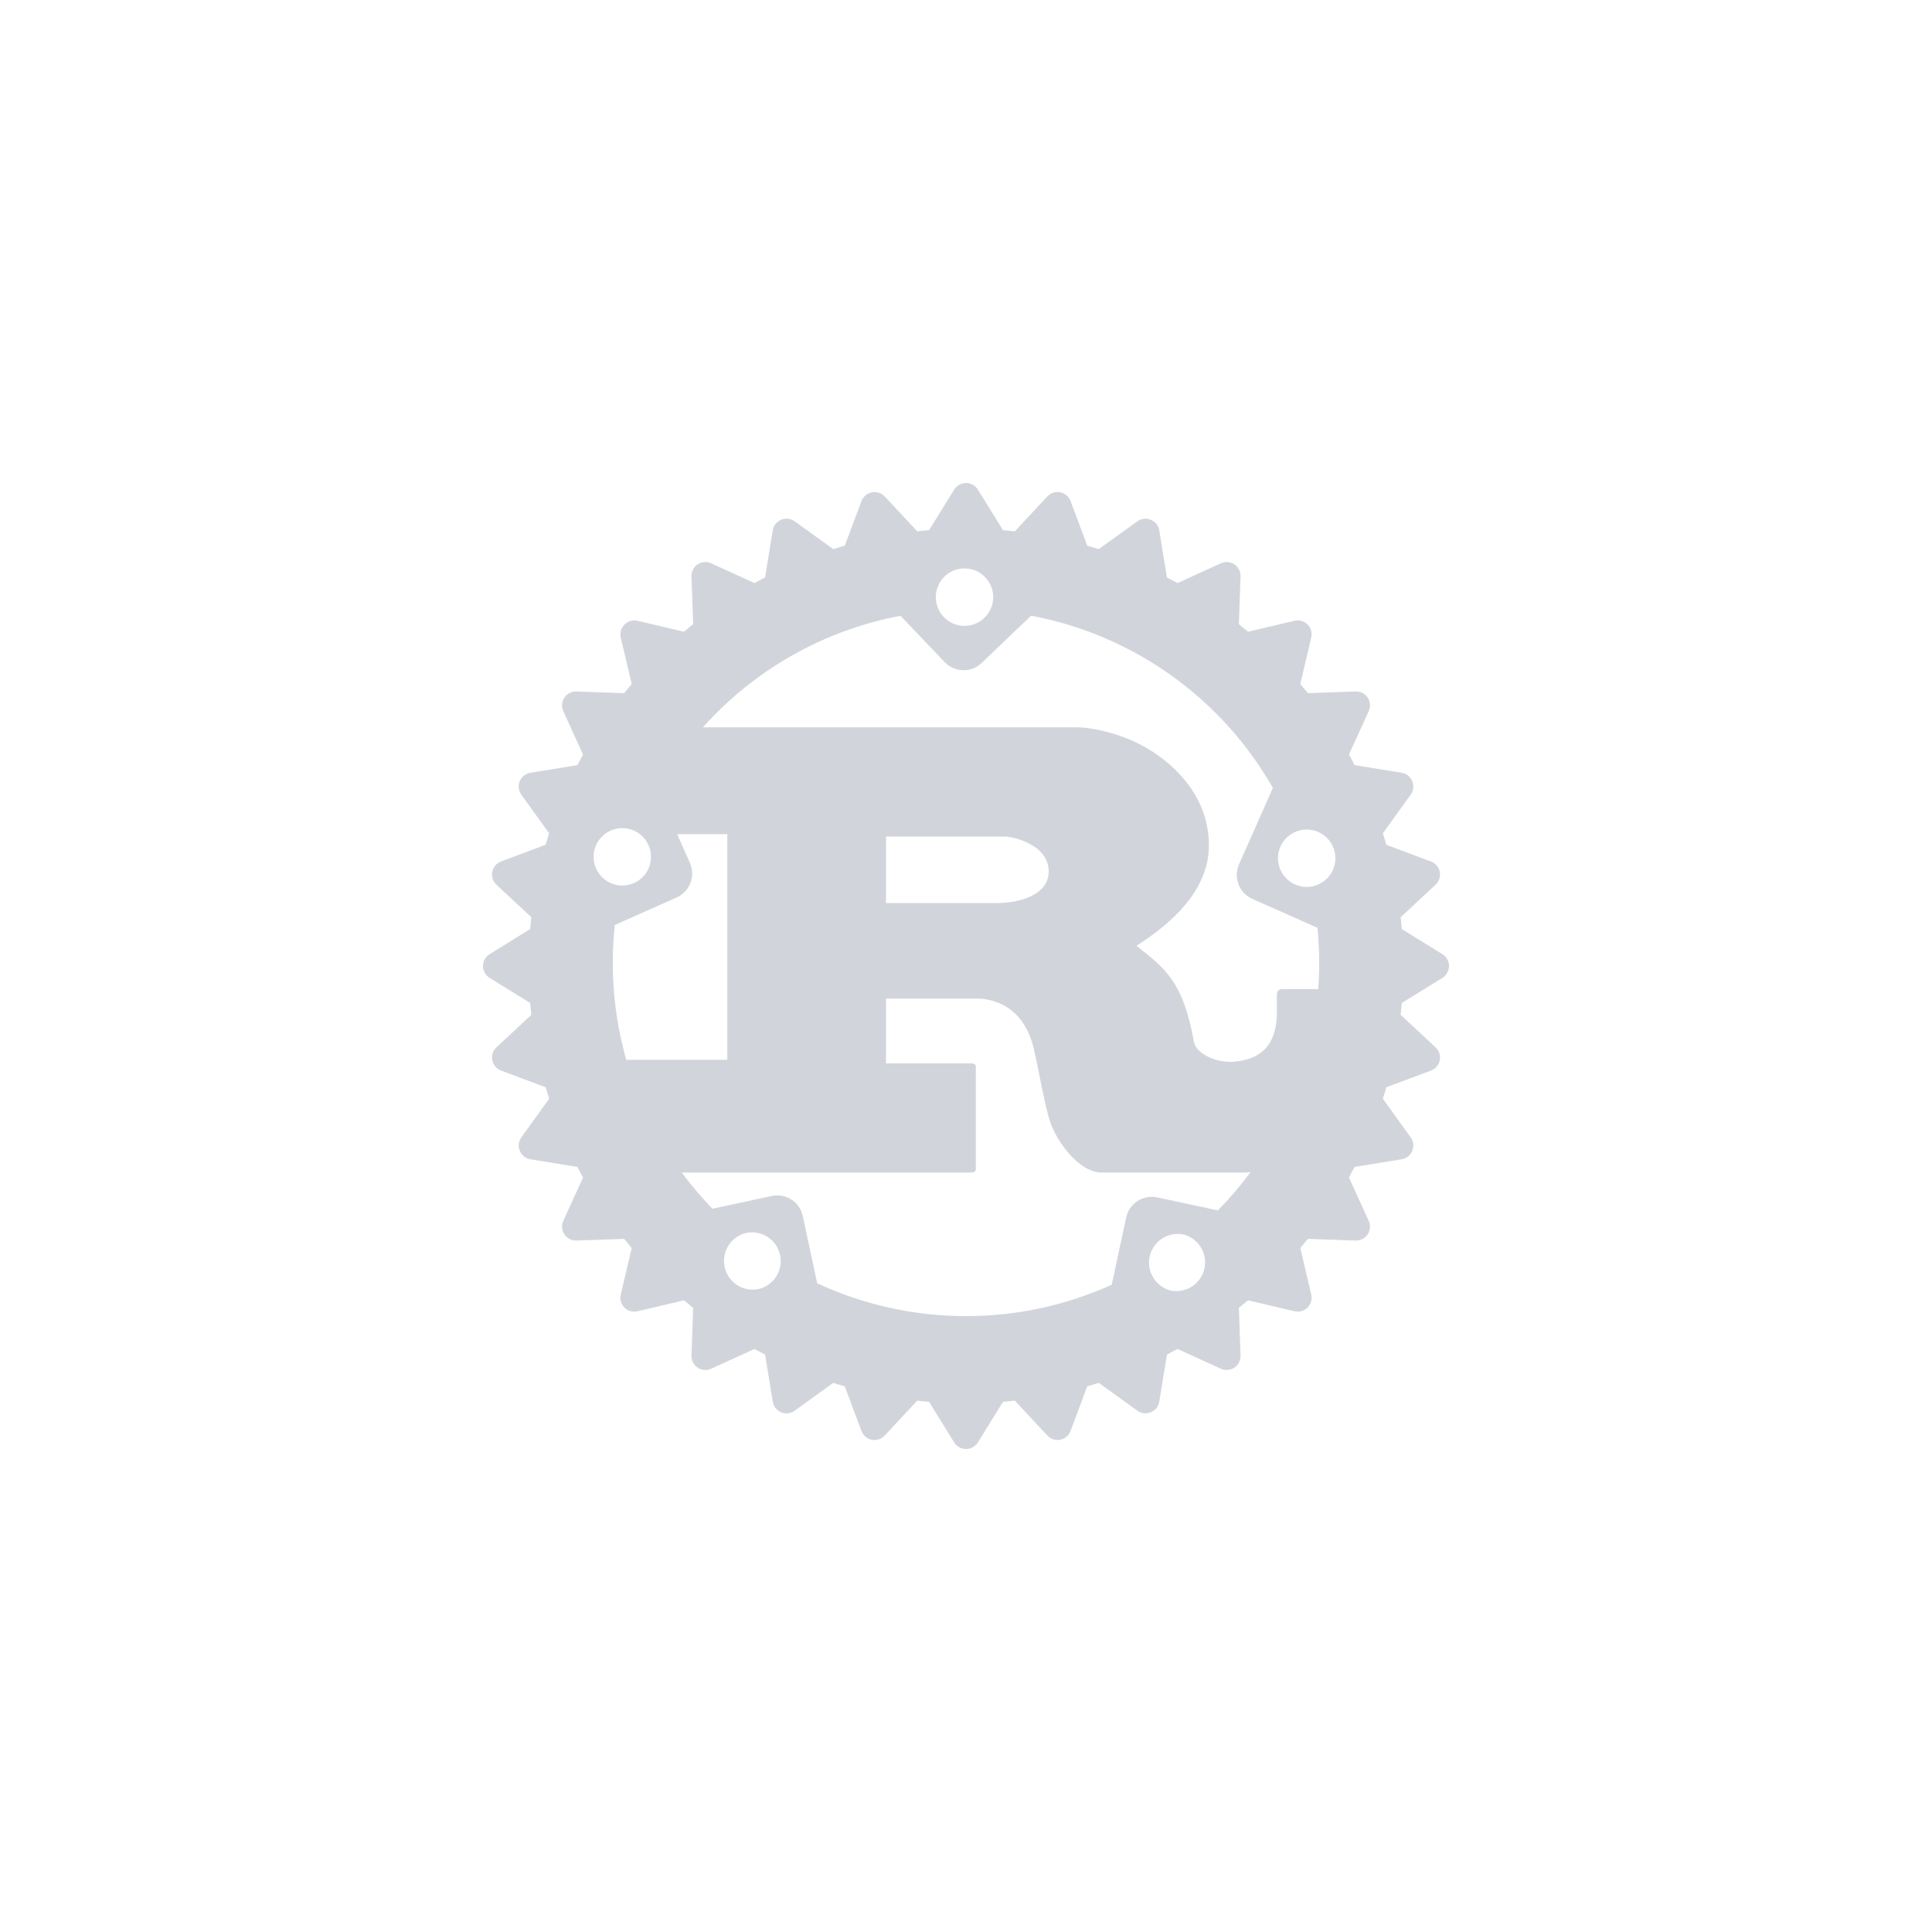
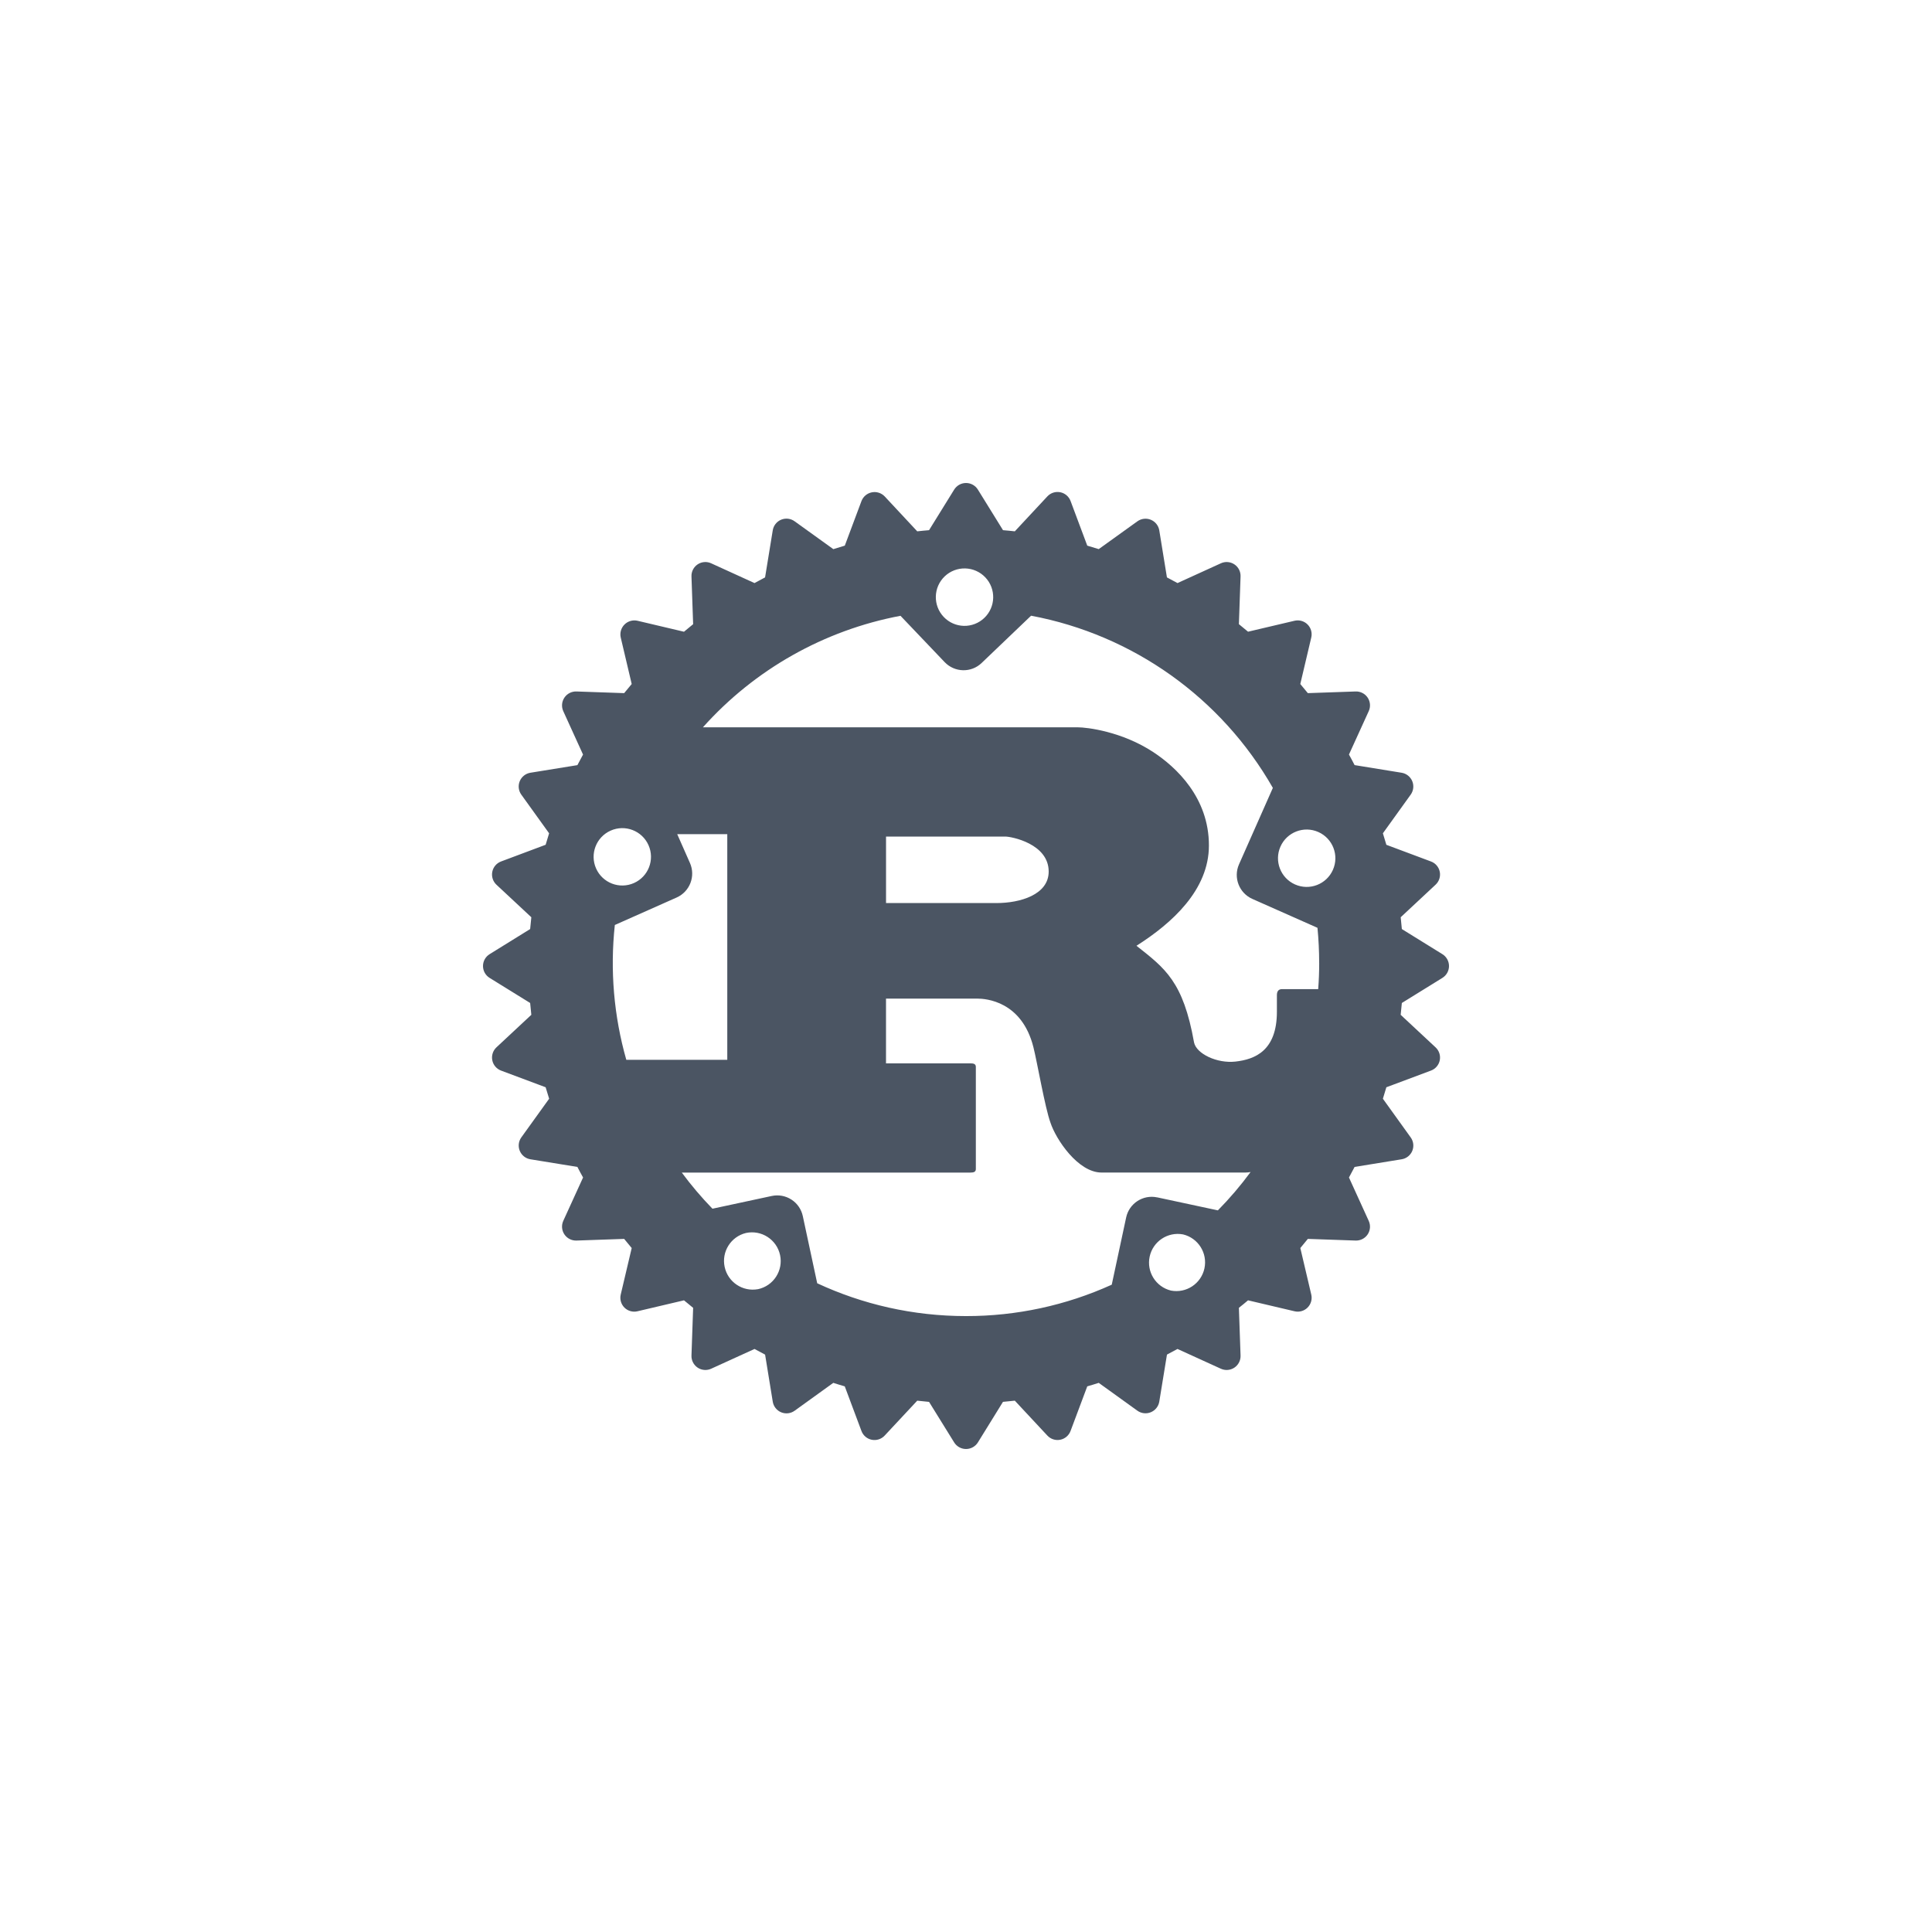
<svg xmlns="http://www.w3.org/2000/svg" viewBox="0 0 64 64" fill="none">
  <g id="SVGRepo_bgCarrier" stroke-width="0" />
  <g id="SVGRepo_tracerCarrier" stroke-linecap="round" stroke-linejoin="round" />
  <g id="SVGRepo_iconCarrier">
-     <path d="m47.781 31.608-1.343-.832a18.57 18.57 0 0 0-.038-.391l1.154-1.077a.46.46 0 0 0-.153-.771l-1.476-.552a16.798 16.798 0 0 0-.115-.381l.92-1.279a.462.462 0 0 0-.3-.727l-1.557-.253c-.06-.118-.123-.234-.187-.35l.654-1.435a.46.46 0 0 0-.437-.654l-1.579.055a12.482 12.482 0 0 0-.25-.302l.363-1.539a.461.461 0 0 0-.556-.556l-1.538.362c-.1-.084-.2-.167-.303-.25l.055-1.578a.46.46 0 0 0-.654-.437l-1.435.654a16.712 16.712 0 0 0-.35-.188l-.253-1.556a.462.462 0 0 0-.726-.301l-1.28.92a14.31 14.31 0 0 0-.38-.115l-.552-1.476a.461.461 0 0 0-.771-.154l-1.077 1.156c-.13-.014-.26-.028-.391-.038l-.832-1.344a.462.462 0 0 0-.786 0l-.832 1.344c-.13.01-.261.024-.391.038l-1.077-1.155a.464.464 0 0 0-.771.153l-.552 1.476c-.128.037-.255.076-.38.116l-1.28-.921a.46.46 0 0 0-.727.3l-.254 1.557c-.117.061-.233.124-.35.188l-1.434-.654a.46.46 0 0 0-.654.436l.055 1.58c-.102.082-.203.165-.303.25l-1.538-.363a.464.464 0 0 0-.557.556l.363 1.539c-.085.1-.168.2-.25.302l-1.579-.055a.462.462 0 0 0-.437.654l.654 1.436c-.063.115-.126.231-.187.35l-1.556.252a.462.462 0 0 0-.301.727l.92 1.279c-.04.126-.078.253-.115.38l-1.476.553a.462.462 0 0 0-.153.771l1.155 1.077c-.015.13-.028.26-.039.391l-1.343.832a.462.462 0 0 0 0 .786l1.343.831c.011.131.024.262.039.392l-1.155 1.077a.462.462 0 0 0 .153.771l1.476.552c.037.128.076.255.116.38l-.921 1.28a.462.462 0 0 0 .301.726l1.556.253c.061.118.123.235.188.35l-.655 1.435a.462.462 0 0 0 .437.654l1.579-.055c.082.103.165.203.25.303l-.363 1.539a.46.46 0 0 0 .557.555l1.538-.362c.1.085.201.167.303.249l-.055 1.58a.461.461 0 0 0 .654.436l1.435-.654c.115.064.232.127.35.188l.253 1.555a.461.461 0 0 0 .727.302l1.279-.922c.126.04.253.08.38.116l.552 1.476a.46.46 0 0 0 .771.153l1.078-1.155c.13.015.26.028.391.04l.832 1.343a.463.463 0 0 0 .786 0l.831-1.344c.131-.011.262-.024.392-.039l1.077 1.155a.46.46 0 0 0 .77-.153l.553-1.476c.127-.036.254-.076.38-.116l1.28.922a.463.463 0 0 0 .726-.302l.254-1.556c.117-.06.233-.124.349-.187l1.435.654a.461.461 0 0 0 .654-.437l-.055-1.58c.102-.08.203-.163.303-.248l1.538.362a.46.46 0 0 0 .556-.555l-.362-1.539c.084-.1.167-.2.249-.303l1.58.055a.46.46 0 0 0 .436-.654l-.654-1.435c.064-.115.126-.232.187-.35l1.556-.253a.46.46 0 0 0 .301-.726l-.92-1.28a17.5 17.5 0 0 0 .115-.38l1.476-.552a.46.46 0 0 0 .153-.771l-1.155-1.077c.014-.13.027-.261.039-.392l1.343-.831a.462.462 0 0 0 0-.786zM38.79 42.752a.952.952 0 0 1 .399-1.861.952.952 0 0 1-.4 1.861zm-.457-3.087a.866.866 0 0 0-1.028.666l-.477 2.226A11.649 11.649 0 0 1 32 43.597c-1.76 0-3.43-.39-4.929-1.087l-.477-2.225a.866.866 0 0 0-1.028-.667l-1.965.422a11.68 11.68 0 0 1-1.016-1.197h9.561c.108 0 .18-.02.18-.118v-3.382c0-.099-.072-.118-.18-.118H29.35V33.08h3.024c.276 0 1.476.079 1.86 1.613.12.471.384 2.006.564 2.497.18.551.912 1.652 1.692 1.652h4.764a.977.977 0 0 0 .173-.017c-.33.449-.693.874-1.083 1.27l-2.01-.431zm-13.223 3.04a.952.952 0 0 1-.399-1.861.95.95 0 0 1 .398 1.862zm-3.627-14.707a.95.95 0 1 1-1.737.771.95.95 0 1 1 1.737-.771zm-1.115 2.643 2.047-.91a.868.868 0 0 0 .44-1.145l-.421-.953h1.658v7.474h-3.345a11.714 11.714 0 0 1-.38-4.466zm8.983-.726v-2.203h3.948c.204 0 1.44.236 1.44 1.16 0 .767-.948 1.043-1.728 1.043h-3.66zM43.7 31.898c0 .292-.011.581-.033.868h-1.2c-.12 0-.168.08-.168.197v.551c0 1.298-.732 1.58-1.373 1.652-.61.068-1.288-.256-1.371-.63-.36-2.025-.96-2.458-1.908-3.206 1.176-.746 2.4-1.848 2.4-3.323 0-1.593-1.092-2.596-1.836-3.088-1.044-.688-2.2-.826-2.512-.826H23.285a11.684 11.684 0 0 1 6.545-3.694l1.463 1.535c.331.346.88.36 1.225.028l1.638-1.566a11.71 11.71 0 0 1 8.009 5.704l-1.121 2.532a.869.869 0 0 0 .44 1.145l2.159.958c.037.383.056.77.056 1.163zM31.294 19.093a.95.95 0 0 1 1.344.031.952.952 0 0 1-.032 1.346.949.949 0 0 1-1.343-.032.953.953 0 0 1 .031-1.345zm11.123 8.951a.95.95 0 1 1 1.737.772.95.95 0 1 1-1.737-.772z" fill="#d1d5db" />
+     <path d="m47.781 31.608-1.343-.832a18.57 18.57 0 0 0-.038-.391l1.154-1.077a.46.46 0 0 0-.153-.771l-1.476-.552a16.798 16.798 0 0 0-.115-.381l.92-1.279a.462.462 0 0 0-.3-.727l-1.557-.253c-.06-.118-.123-.234-.187-.35l.654-1.435a.46.46 0 0 0-.437-.654l-1.579.055a12.482 12.482 0 0 0-.25-.302l.363-1.539a.461.461 0 0 0-.556-.556l-1.538.362c-.1-.084-.2-.167-.303-.25l.055-1.578a.46.46 0 0 0-.654-.437l-1.435.654a16.712 16.712 0 0 0-.35-.188l-.253-1.556a.462.462 0 0 0-.726-.301l-1.28.92a14.31 14.31 0 0 0-.38-.115l-.552-1.476a.461.461 0 0 0-.771-.154l-1.077 1.156c-.13-.014-.26-.028-.391-.038l-.832-1.344a.462.462 0 0 0-.786 0l-.832 1.344c-.13.01-.261.024-.391.038l-1.077-1.155a.464.464 0 0 0-.771.153l-.552 1.476c-.128.037-.255.076-.38.116l-1.28-.921a.46.46 0 0 0-.727.3l-.254 1.557c-.117.061-.233.124-.35.188l-1.434-.654a.46.46 0 0 0-.654.436l.055 1.58c-.102.082-.203.165-.303.25l-1.538-.363a.464.464 0 0 0-.557.556l.363 1.539c-.085.1-.168.2-.25.302l-1.579-.055a.462.462 0 0 0-.437.654l.654 1.436c-.063.115-.126.231-.187.35l-1.556.252a.462.462 0 0 0-.301.727l.92 1.279c-.04.126-.078.253-.115.38l-1.476.553a.462.462 0 0 0-.153.771l1.155 1.077c-.015.13-.028.26-.039.391l-1.343.832a.462.462 0 0 0 0 .786l1.343.831c.011.131.024.262.039.392l-1.155 1.077a.462.462 0 0 0 .153.771l1.476.552c.037.128.076.255.116.38l-.921 1.28a.462.462 0 0 0 .301.726l1.556.253c.061.118.123.235.188.35l-.655 1.435a.462.462 0 0 0 .437.654l1.579-.055c.082.103.165.203.25.303l-.363 1.539a.46.46 0 0 0 .557.555l1.538-.362c.1.085.201.167.303.249l-.055 1.58a.461.461 0 0 0 .654.436l1.435-.654c.115.064.232.127.35.188l.253 1.555a.461.461 0 0 0 .727.302l1.279-.922c.126.04.253.08.38.116l.552 1.476a.46.46 0 0 0 .771.153l1.078-1.155c.13.015.26.028.391.04l.832 1.343a.463.463 0 0 0 .786 0l.831-1.344c.131-.011.262-.024.392-.039l1.077 1.155a.46.46 0 0 0 .77-.153l.553-1.476c.127-.036.254-.076.38-.116l1.28.922a.463.463 0 0 0 .726-.302l.254-1.556c.117-.06.233-.124.349-.187l1.435.654a.461.461 0 0 0 .654-.437l-.055-1.58c.102-.08.203-.163.303-.248l1.538.362a.46.46 0 0 0 .556-.555l-.362-1.539c.084-.1.167-.2.249-.303l1.58.055a.46.46 0 0 0 .436-.654l-.654-1.435c.064-.115.126-.232.187-.35l1.556-.253a.46.46 0 0 0 .301-.726l-.92-1.28a17.5 17.5 0 0 0 .115-.38l1.476-.552a.46.46 0 0 0 .153-.771l-1.155-1.077c.014-.13.027-.261.039-.392l1.343-.831a.462.462 0 0 0 0-.786zM38.79 42.752a.952.952 0 0 1 .399-1.861.952.952 0 0 1-.4 1.861zm-.457-3.087a.866.866 0 0 0-1.028.666l-.477 2.226A11.649 11.649 0 0 1 32 43.597c-1.76 0-3.43-.39-4.929-1.087l-.477-2.225a.866.866 0 0 0-1.028-.667l-1.965.422a11.68 11.68 0 0 1-1.016-1.197h9.561c.108 0 .18-.02.18-.118v-3.382c0-.099-.072-.118-.18-.118H29.35V33.08h3.024c.276 0 1.476.079 1.86 1.613.12.471.384 2.006.564 2.497.18.551.912 1.652 1.692 1.652h4.764a.977.977 0 0 0 .173-.017c-.33.449-.693.874-1.083 1.27l-2.01-.431zm-13.223 3.04a.952.952 0 0 1-.399-1.861.95.95 0 0 1 .398 1.862zm-3.627-14.707a.95.95 0 1 1-1.737.771.95.95 0 1 1 1.737-.771zm-1.115 2.643 2.047-.91a.868.868 0 0 0 .44-1.145l-.421-.953h1.658v7.474h-3.345a11.714 11.714 0 0 1-.38-4.466zm8.983-.726v-2.203h3.948c.204 0 1.44.236 1.44 1.16 0 .767-.948 1.043-1.728 1.043h-3.66zM43.7 31.898c0 .292-.011.581-.033.868h-1.2c-.12 0-.168.08-.168.197v.551c0 1.298-.732 1.58-1.373 1.652-.61.068-1.288-.256-1.371-.63-.36-2.025-.96-2.458-1.908-3.206 1.176-.746 2.4-1.848 2.4-3.323 0-1.593-1.092-2.596-1.836-3.088-1.044-.688-2.2-.826-2.512-.826H23.285a11.684 11.684 0 0 1 6.545-3.694l1.463 1.535c.331.346.88.36 1.225.028l1.638-1.566a11.71 11.71 0 0 1 8.009 5.704l-1.121 2.532a.869.869 0 0 0 .44 1.145l2.159.958c.037.383.056.77.056 1.163zM31.294 19.093a.95.95 0 0 1 1.344.031.952.952 0 0 1-.032 1.346.949.949 0 0 1-1.343-.032.953.953 0 0 1 .031-1.345zm11.123 8.951a.95.95 0 1 1 1.737.772.95.95 0 1 1-1.737-.772z" fill="#4b5563" />
  </g>
</svg>
